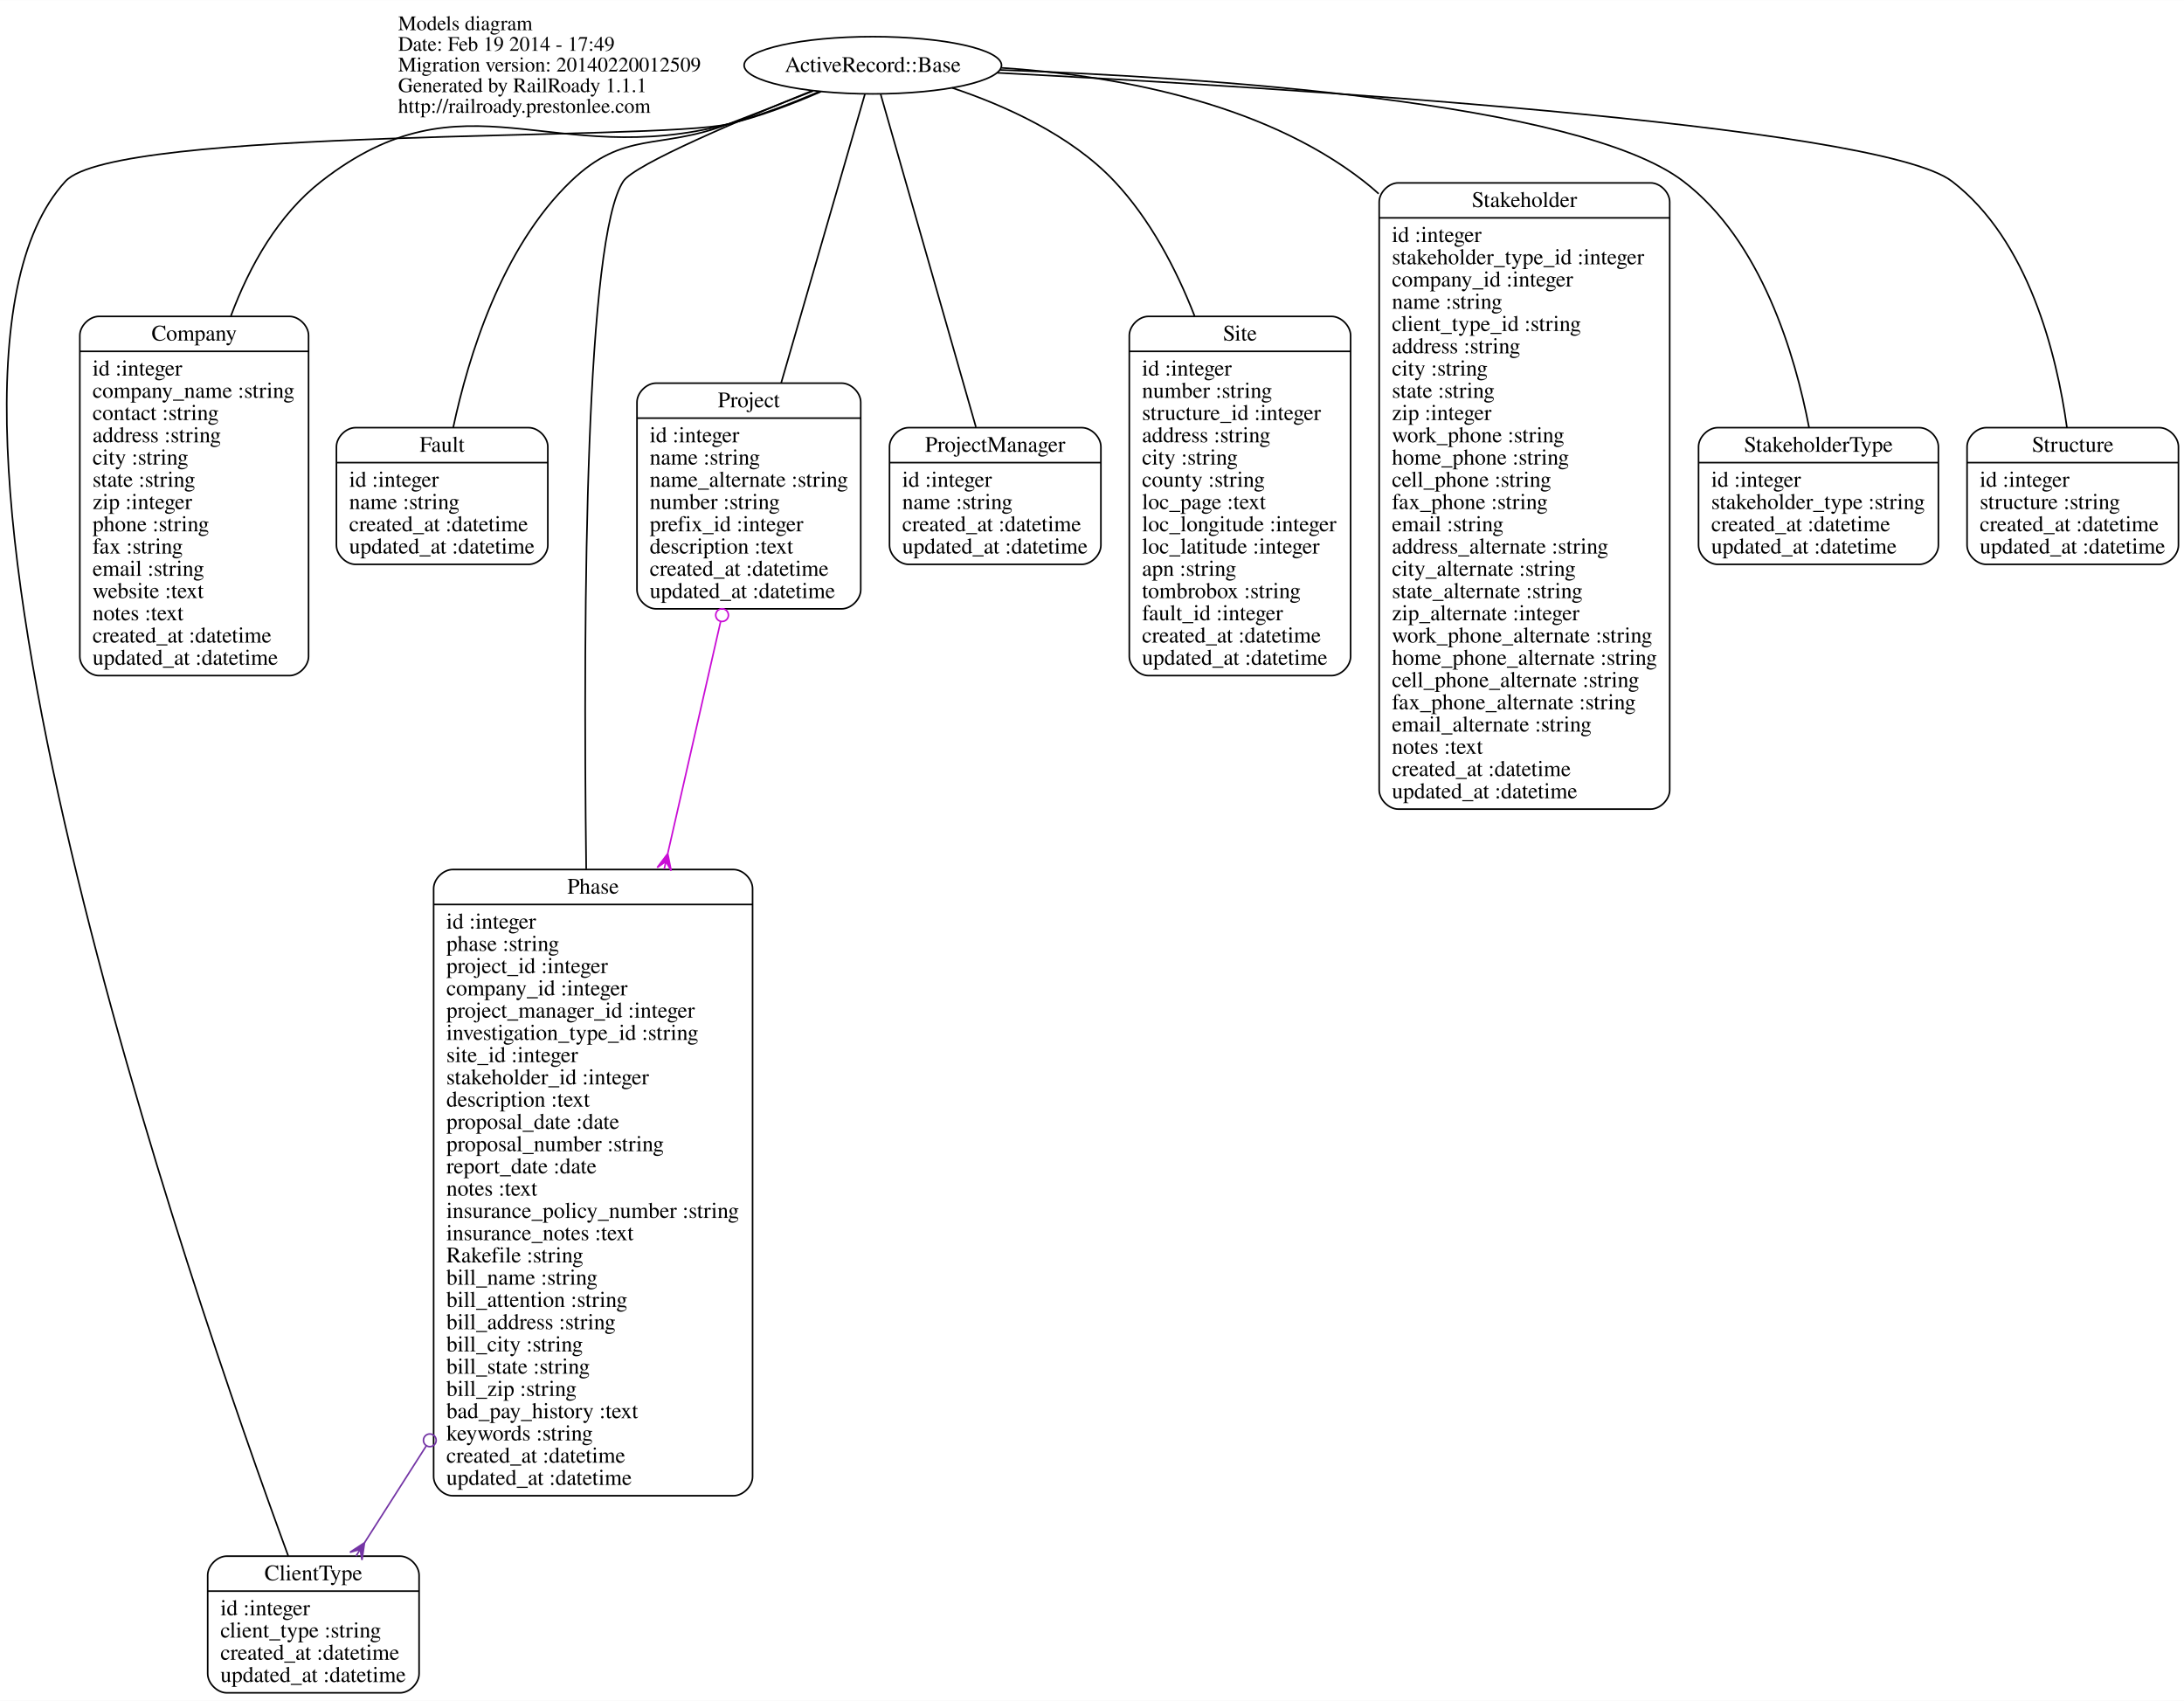
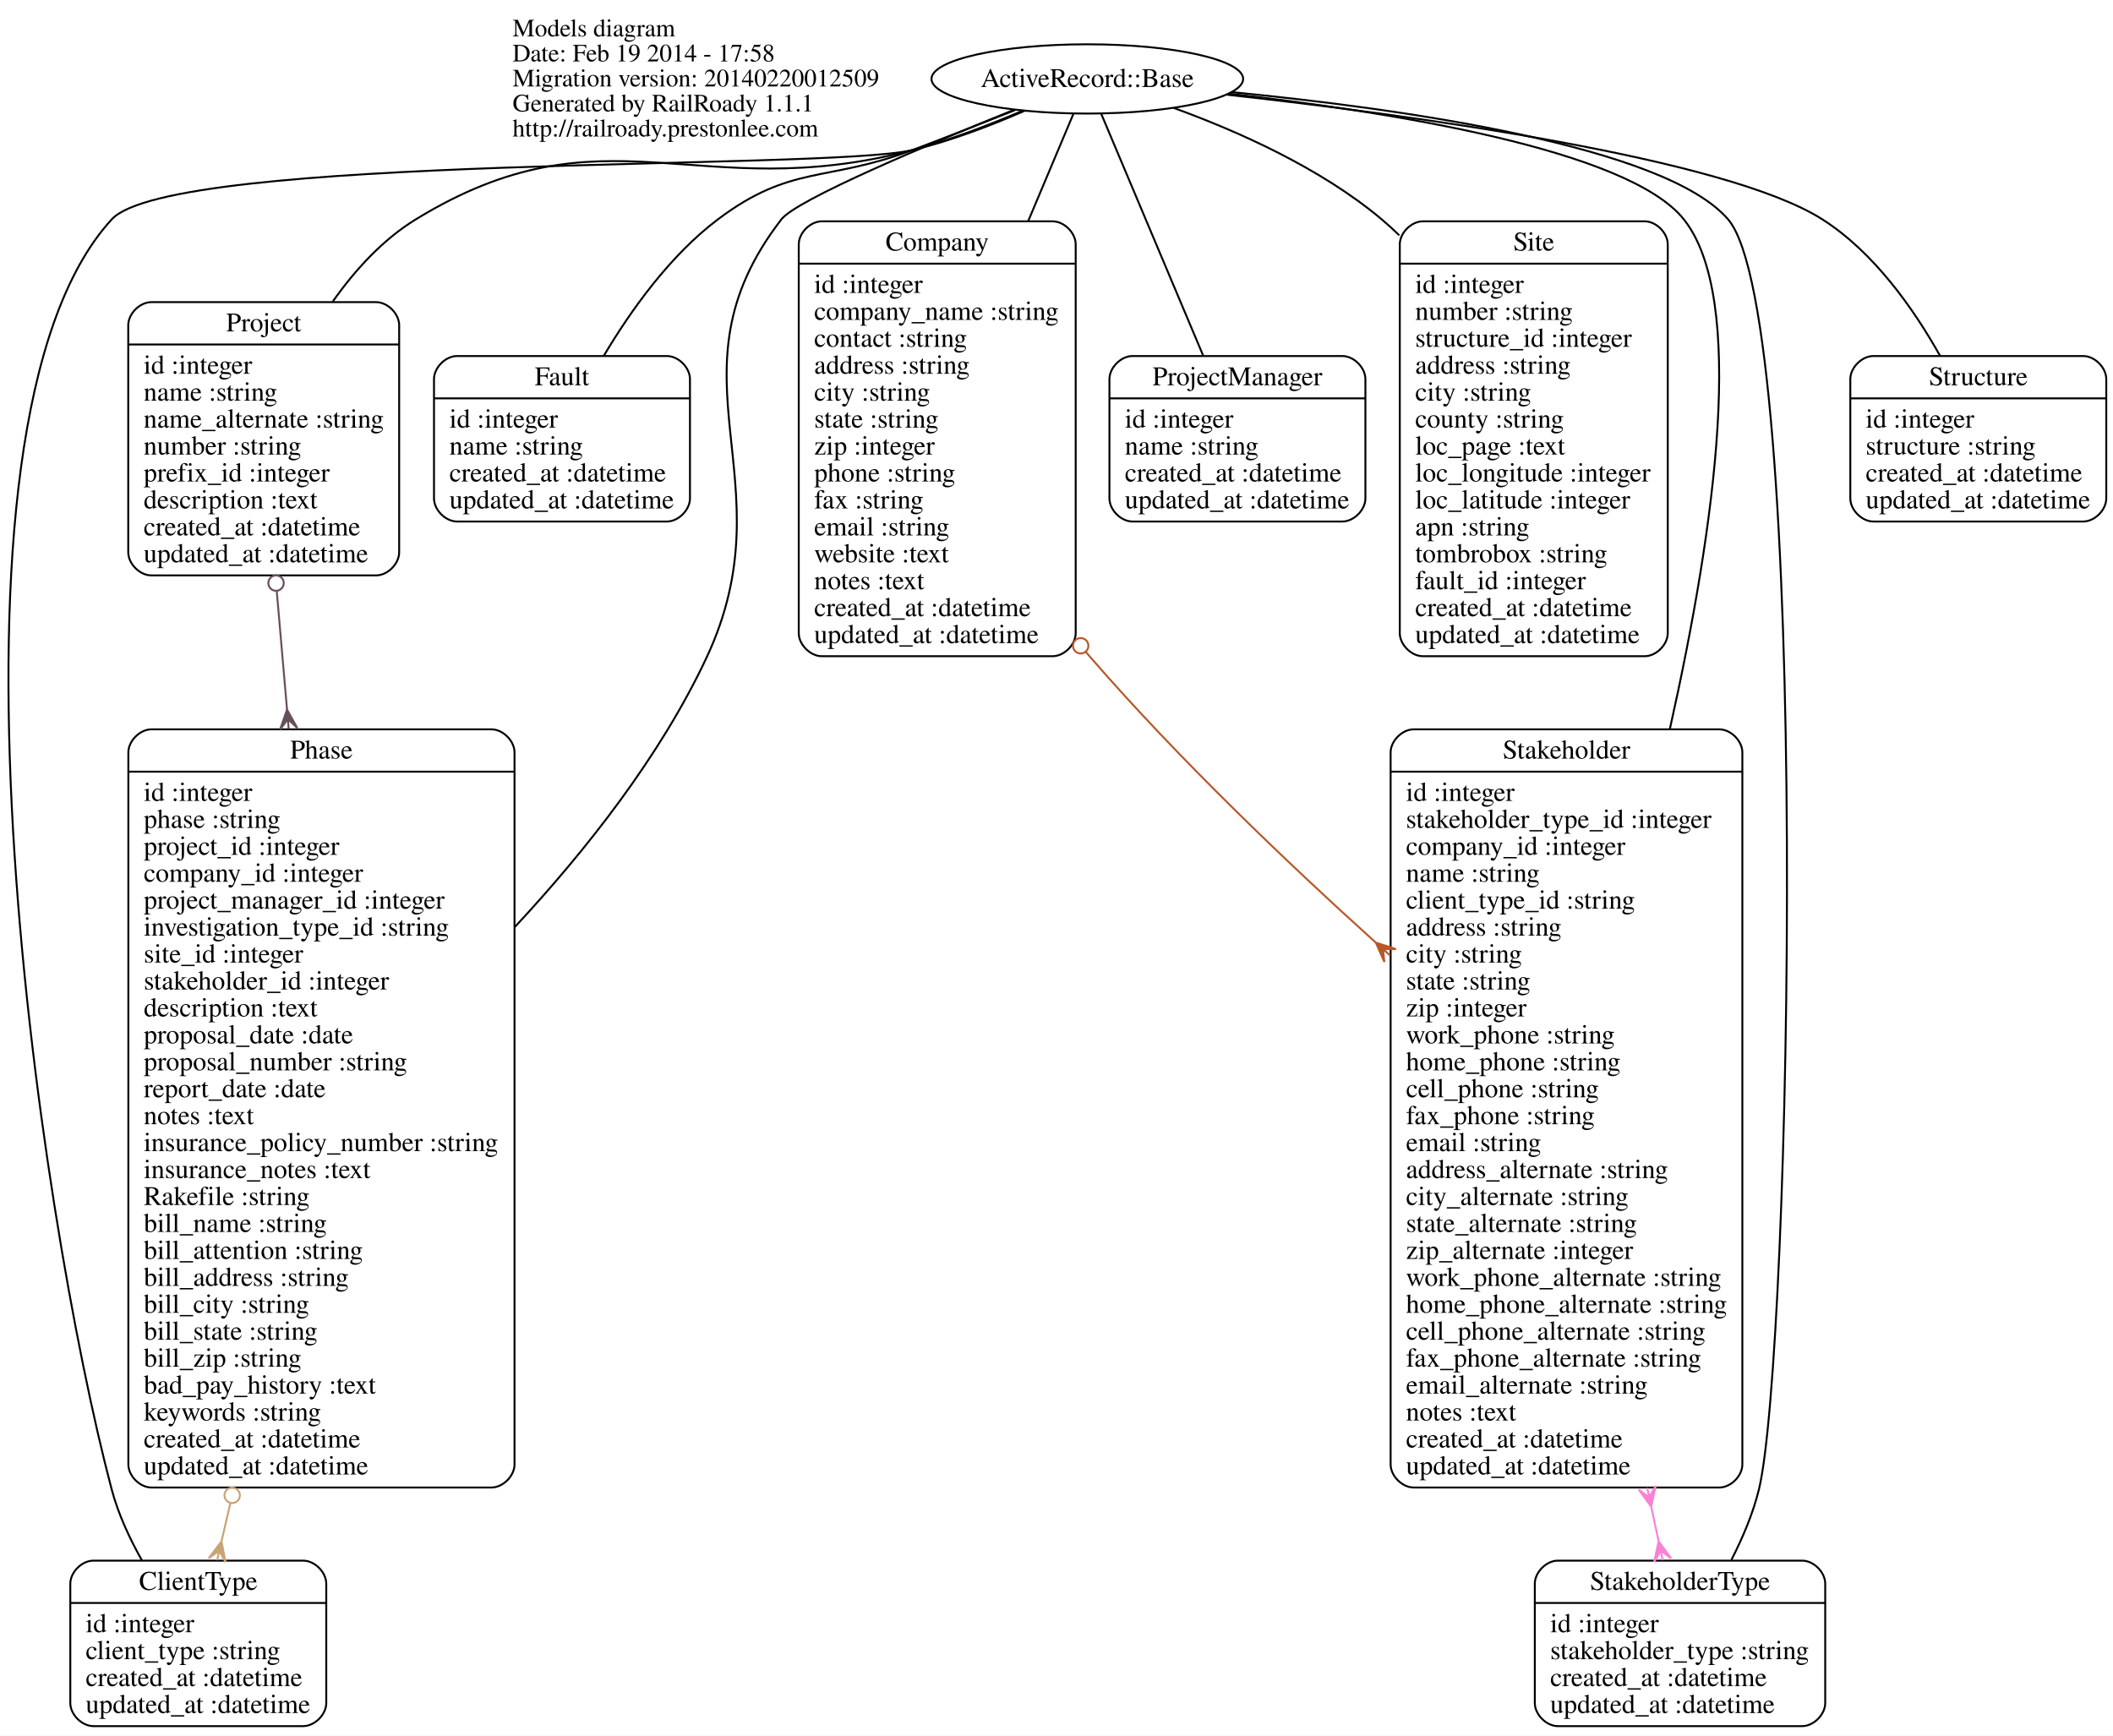
- <svg xmlns="http://www.w3.org/2000/svg" width="1374pt" height="1070pt" viewBox="0.00 0.00 1374.18 1070.00">
-   <g id="graph0" class="graph" transform="scale(1 1) rotate(0) translate(4 1066)">
-     <polygon fill="white" stroke="none" points="-4,4 -4,-1066 1370.18,-1066 1370.18,4 -4,4" />
+ <svg xmlns="http://www.w3.org/2000/svg" width="1098pt" height="902pt" viewBox="0.00 0.00 1098.04 902.00">
+   <g id="graph0" class="graph" transform="scale(1 1) rotate(0) translate(4 898)">
+     <polygon fill="white" stroke="none" points="-4,4 -4,-898 1094.04,-898 1094.04,4 -4,4" />
    <g id="node1" class="node">
-       <text text-anchor="start" x="246.496" y="-1047.1" font-family="Times,serif" font-size="13.00">Models diagram</text>
-       <text text-anchor="start" x="246.496" y="-1034.1" font-family="Times,serif" font-size="13.00">Date: Feb 19 2014 - 17:49</text>
-       <text text-anchor="start" x="246.496" y="-1021.1" font-family="Times,serif" font-size="13.00">Migration version: 20140220012509</text>
-       <text text-anchor="start" x="246.496" y="-1008.1" font-family="Times,serif" font-size="13.00">Generated by RailRoady 1.1.1</text>
-       <text text-anchor="start" x="246.496" y="-995.1" font-family="Times,serif" font-size="13.00">http://railroady.prestonlee.com</text>
+       <text text-anchor="start" x="262.351" y="-879.1" font-family="Times,serif" font-size="13.00">Models diagram</text>
+       <text text-anchor="start" x="262.351" y="-866.1" font-family="Times,serif" font-size="13.00">Date: Feb 19 2014 - 17:58</text>
+       <text text-anchor="start" x="262.351" y="-853.1" font-family="Times,serif" font-size="13.00">Migration version: 20140220012509</text>
+       <text text-anchor="start" x="262.351" y="-840.1" font-family="Times,serif" font-size="13.00">Generated by RailRoady 1.1.1</text>
+       <text text-anchor="start" x="262.351" y="-827.1" font-family="Times,serif" font-size="13.00">http://railroady.prestonlee.com</text>
    </g>
    <g id="node2" class="node">
-       <path fill="none" stroke="black" d="M138.679,-1C138.679,-1 247.689,-1 247.689,-1 253.689,-1 259.689,-7 259.689,-13 259.689,-13 259.689,-75 259.689,-75 259.689,-81 253.689,-87 247.689,-87 247.689,-87 138.679,-87 138.679,-87 132.679,-87 126.679,-81 126.679,-75 126.679,-75 126.679,-13 126.679,-13 126.679,-7 132.679,-1 138.679,-1" />
-       <text text-anchor="middle" x="193.184" y="-71.8" font-family="Times,serif" font-size="14.00">ClientType</text>
-       <polyline fill="none" stroke="black" points="126.679,-65 259.689,-65 " />
-       <text text-anchor="start" x="134.679" y="-49.8" font-family="Times,serif" font-size="14.00">id :integer</text>
-       <text text-anchor="start" x="134.679" y="-35.8" font-family="Times,serif" font-size="14.00">client_type :string</text>
-       <text text-anchor="start" x="134.679" y="-21.8" font-family="Times,serif" font-size="14.00">created_at :datetime</text>
-       <text text-anchor="start" x="134.679" y="-7.8" font-family="Times,serif" font-size="14.00">updated_at :datetime</text>
+       <path fill="none" stroke="black" d="M44.533,-1C44.533,-1 153.544,-1 153.544,-1 159.544,-1 165.544,-7 165.544,-13 165.544,-13 165.544,-75 165.544,-75 165.544,-81 159.544,-87 153.544,-87 153.544,-87 44.533,-87 44.533,-87 38.533,-87 32.533,-81 32.533,-75 32.533,-75 32.533,-13 32.533,-13 32.533,-7 38.533,-1 44.533,-1" />
+       <text text-anchor="middle" x="99.038" y="-71.8" font-family="Times,serif" font-size="14.00">ClientType</text>
+       <polyline fill="none" stroke="black" points="32.533,-65 165.544,-65 " />
+       <text text-anchor="start" x="40.533" y="-49.8" font-family="Times,serif" font-size="14.00">id :integer</text>
+       <text text-anchor="start" x="40.533" y="-35.8" font-family="Times,serif" font-size="14.00">client_type :string</text>
+       <text text-anchor="start" x="40.533" y="-21.8" font-family="Times,serif" font-size="14.00">created_at :datetime</text>
+       <text text-anchor="start" x="40.533" y="-7.8" font-family="Times,serif" font-size="14.00">updated_at :datetime</text>
    </g>
    <g id="node3" class="node">
-       <path fill="none" stroke="black" d="M58.227,-641C58.227,-641 178.141,-641 178.141,-641 184.141,-641 190.141,-647 190.141,-653 190.141,-653 190.141,-855 190.141,-855 190.141,-861 184.141,-867 178.141,-867 178.141,-867 58.227,-867 58.227,-867 52.227,-867 46.227,-861 46.227,-855 46.227,-855 46.227,-653 46.227,-653 46.227,-647 52.227,-641 58.227,-641" />
-       <text text-anchor="middle" x="118.184" y="-851.8" font-family="Times,serif" font-size="14.00">Company</text>
-       <polyline fill="none" stroke="black" points="46.227,-845 190.141,-845 " />
-       <text text-anchor="start" x="54.227" y="-829.8" font-family="Times,serif" font-size="14.00">id :integer</text>
-       <text text-anchor="start" x="54.227" y="-815.8" font-family="Times,serif" font-size="14.00">company_name :string</text>
-       <text text-anchor="start" x="54.227" y="-801.8" font-family="Times,serif" font-size="14.00">contact :string</text>
-       <text text-anchor="start" x="54.227" y="-787.8" font-family="Times,serif" font-size="14.00">address :string</text>
-       <text text-anchor="start" x="54.227" y="-773.8" font-family="Times,serif" font-size="14.00">city :string</text>
-       <text text-anchor="start" x="54.227" y="-759.8" font-family="Times,serif" font-size="14.00">state :string</text>
-       <text text-anchor="start" x="54.227" y="-745.8" font-family="Times,serif" font-size="14.00">zip :integer</text>
-       <text text-anchor="start" x="54.227" y="-731.8" font-family="Times,serif" font-size="14.00">phone :string</text>
-       <text text-anchor="start" x="54.227" y="-717.8" font-family="Times,serif" font-size="14.00">fax :string</text>
-       <text text-anchor="start" x="54.227" y="-703.8" font-family="Times,serif" font-size="14.00">email :string</text>
-       <text text-anchor="start" x="54.227" y="-689.8" font-family="Times,serif" font-size="14.00">website :text</text>
-       <text text-anchor="start" x="54.227" y="-675.8" font-family="Times,serif" font-size="14.00">notes :text</text>
-       <text text-anchor="start" x="54.227" y="-661.8" font-family="Times,serif" font-size="14.00">created_at :datetime</text>
-       <text text-anchor="start" x="54.227" y="-647.8" font-family="Times,serif" font-size="14.00">updated_at :datetime</text>
+       <path fill="none" stroke="black" d="M423.082,-557C423.082,-557 542.996,-557 542.996,-557 548.996,-557 554.996,-563 554.996,-569 554.996,-569 554.996,-771 554.996,-771 554.996,-777 548.996,-783 542.996,-783 542.996,-783 423.082,-783 423.082,-783 417.082,-783 411.082,-777 411.082,-771 411.082,-771 411.082,-569 411.082,-569 411.082,-563 417.082,-557 423.082,-557" />
+       <text text-anchor="middle" x="483.039" y="-767.8" font-family="Times,serif" font-size="14.00">Company</text>
+       <polyline fill="none" stroke="black" points="411.082,-761 554.996,-761 " />
+       <text text-anchor="start" x="419.082" y="-745.8" font-family="Times,serif" font-size="14.00">id :integer</text>
+       <text text-anchor="start" x="419.082" y="-731.8" font-family="Times,serif" font-size="14.00">company_name :string</text>
+       <text text-anchor="start" x="419.082" y="-717.8" font-family="Times,serif" font-size="14.00">contact :string</text>
+       <text text-anchor="start" x="419.082" y="-703.8" font-family="Times,serif" font-size="14.00">address :string</text>
+       <text text-anchor="start" x="419.082" y="-689.8" font-family="Times,serif" font-size="14.00">city :string</text>
+       <text text-anchor="start" x="419.082" y="-675.8" font-family="Times,serif" font-size="14.00">state :string</text>
+       <text text-anchor="start" x="419.082" y="-661.8" font-family="Times,serif" font-size="14.00">zip :integer</text>
+       <text text-anchor="start" x="419.082" y="-647.8" font-family="Times,serif" font-size="14.00">phone :string</text>
+       <text text-anchor="start" x="419.082" y="-633.8" font-family="Times,serif" font-size="14.00">fax :string</text>
+       <text text-anchor="start" x="419.082" y="-619.8" font-family="Times,serif" font-size="14.00">email :string</text>
+       <text text-anchor="start" x="419.082" y="-605.8" font-family="Times,serif" font-size="14.00">website :text</text>
+       <text text-anchor="start" x="419.082" y="-591.8" font-family="Times,serif" font-size="14.00">notes :text</text>
+       <text text-anchor="start" x="419.082" y="-577.8" font-family="Times,serif" font-size="14.00">created_at :datetime</text>
+       <text text-anchor="start" x="419.082" y="-563.8" font-family="Times,serif" font-size="14.00">updated_at :datetime</text>
+     </g>
+     <g id="node9" class="node">
+       <path fill="none" stroke="black" d="M730.647,-125C730.647,-125 889.43,-125 889.43,-125 895.43,-125 901.43,-131 901.43,-137 901.43,-137 901.43,-507 901.43,-507 901.43,-513 895.43,-519 889.43,-519 889.43,-519 730.647,-519 730.647,-519 724.647,-519 718.647,-513 718.647,-507 718.647,-507 718.647,-137 718.647,-137 718.647,-131 724.647,-125 730.647,-125" />
+       <text text-anchor="middle" x="810.039" y="-503.8" font-family="Times,serif" font-size="14.00">Stakeholder</text>
+       <polyline fill="none" stroke="black" points="718.647,-497 901.43,-497 " />
+       <text text-anchor="start" x="726.647" y="-481.8" font-family="Times,serif" font-size="14.00">id :integer</text>
+       <text text-anchor="start" x="726.647" y="-467.8" font-family="Times,serif" font-size="14.00">stakeholder_type_id :integer</text>
+       <text text-anchor="start" x="726.647" y="-453.8" font-family="Times,serif" font-size="14.00">company_id :integer</text>
+       <text text-anchor="start" x="726.647" y="-439.8" font-family="Times,serif" font-size="14.00">name :string</text>
+       <text text-anchor="start" x="726.647" y="-425.8" font-family="Times,serif" font-size="14.00">client_type_id :string</text>
+       <text text-anchor="start" x="726.647" y="-411.8" font-family="Times,serif" font-size="14.00">address :string</text>
+       <text text-anchor="start" x="726.647" y="-397.8" font-family="Times,serif" font-size="14.00">city :string</text>
+       <text text-anchor="start" x="726.647" y="-383.8" font-family="Times,serif" font-size="14.00">state :string</text>
+       <text text-anchor="start" x="726.647" y="-369.8" font-family="Times,serif" font-size="14.00">zip :integer</text>
+       <text text-anchor="start" x="726.647" y="-355.8" font-family="Times,serif" font-size="14.00">work_phone :string</text>
+       <text text-anchor="start" x="726.647" y="-341.8" font-family="Times,serif" font-size="14.00">home_phone :string</text>
+       <text text-anchor="start" x="726.647" y="-327.8" font-family="Times,serif" font-size="14.00">cell_phone :string</text>
+       <text text-anchor="start" x="726.647" y="-313.8" font-family="Times,serif" font-size="14.00">fax_phone :string</text>
+       <text text-anchor="start" x="726.647" y="-299.8" font-family="Times,serif" font-size="14.00">email :string</text>
+       <text text-anchor="start" x="726.647" y="-285.8" font-family="Times,serif" font-size="14.00">address_alternate :string</text>
+       <text text-anchor="start" x="726.647" y="-271.8" font-family="Times,serif" font-size="14.00">city_alternate :string</text>
+       <text text-anchor="start" x="726.647" y="-257.8" font-family="Times,serif" font-size="14.00">state_alternate :string</text>
+       <text text-anchor="start" x="726.647" y="-243.8" font-family="Times,serif" font-size="14.00">zip_alternate :integer</text>
+       <text text-anchor="start" x="726.647" y="-229.8" font-family="Times,serif" font-size="14.00">work_phone_alternate :string</text>
+       <text text-anchor="start" x="726.647" y="-215.8" font-family="Times,serif" font-size="14.00">home_phone_alternate :string</text>
+       <text text-anchor="start" x="726.647" y="-201.8" font-family="Times,serif" font-size="14.00">cell_phone_alternate :string</text>
+       <text text-anchor="start" x="726.647" y="-187.8" font-family="Times,serif" font-size="14.00">fax_phone_alternate :string</text>
+       <text text-anchor="start" x="726.647" y="-173.8" font-family="Times,serif" font-size="14.00">email_alternate :string</text>
+       <text text-anchor="start" x="726.647" y="-159.8" font-family="Times,serif" font-size="14.00">notes :text</text>
+       <text text-anchor="start" x="726.647" y="-145.8" font-family="Times,serif" font-size="14.00">created_at :datetime</text>
+       <text text-anchor="start" x="726.647" y="-131.8" font-family="Times,serif" font-size="14.00">updated_at :datetime</text>
+     </g>
+     <g id="edge2" class="edge">
+       <path fill="none" stroke="#b75829" d="M560.276,-559.211C561.196,-558.131 562.117,-557.06 563.039,-556 608.362,-503.832 663.971,-450.583 710.941,-408.182" />
+       <ellipse fill="none" stroke="#b75829" cx="557.586" cy="-562.427" rx="4" ry="4" />
+       <polygon fill="#b75829" stroke="#b75829" points="710.966,-408.159 721.411,-404.818 714.684,-404.816 718.402,-401.472 718.402,-401.472 718.402,-401.472 714.684,-404.816 715.393,-398.126 710.966,-408.159 710.966,-408.159" />
    </g>
    <g id="node4" class="node">
-       <path fill="none" stroke="black" d="M219.679,-711C219.679,-711 328.689,-711 328.689,-711 334.689,-711 340.689,-717 340.689,-723 340.689,-723 340.689,-785 340.689,-785 340.689,-791 334.689,-797 328.689,-797 328.689,-797 219.679,-797 219.679,-797 213.679,-797 207.679,-791 207.679,-785 207.679,-785 207.679,-723 207.679,-723 207.679,-717 213.679,-711 219.679,-711" />
-       <text text-anchor="middle" x="274.184" y="-781.8" font-family="Times,serif" font-size="14.00">Fault</text>
-       <polyline fill="none" stroke="black" points="207.679,-775 340.689,-775 " />
-       <text text-anchor="start" x="215.679" y="-759.8" font-family="Times,serif" font-size="14.00">id :integer</text>
-       <text text-anchor="start" x="215.679" y="-745.8" font-family="Times,serif" font-size="14.00">name :string</text>
-       <text text-anchor="start" x="215.679" y="-731.8" font-family="Times,serif" font-size="14.00">created_at :datetime</text>
-       <text text-anchor="start" x="215.679" y="-717.8" font-family="Times,serif" font-size="14.00">updated_at :datetime</text>
+       <path fill="none" stroke="black" d="M233.533,-627C233.533,-627 342.544,-627 342.544,-627 348.544,-627 354.544,-633 354.544,-639 354.544,-639 354.544,-701 354.544,-701 354.544,-707 348.544,-713 342.544,-713 342.544,-713 233.533,-713 233.533,-713 227.533,-713 221.533,-707 221.533,-701 221.533,-701 221.533,-639 221.533,-639 221.533,-633 227.533,-627 233.533,-627" />
+       <text text-anchor="middle" x="288.039" y="-697.8" font-family="Times,serif" font-size="14.00">Fault</text>
+       <polyline fill="none" stroke="black" points="221.533,-691 354.544,-691 " />
+       <text text-anchor="start" x="229.533" y="-675.8" font-family="Times,serif" font-size="14.00">id :integer</text>
+       <text text-anchor="start" x="229.533" y="-661.8" font-family="Times,serif" font-size="14.00">name :string</text>
+       <text text-anchor="start" x="229.533" y="-647.8" font-family="Times,serif" font-size="14.00">created_at :datetime</text>
+       <text text-anchor="start" x="229.533" y="-633.8" font-family="Times,serif" font-size="14.00">updated_at :datetime</text>
    </g>
    <g id="node5" class="node">
-       <path fill="none" stroke="black" d="M280.844,-125C280.844,-125 457.524,-125 457.524,-125 463.524,-125 469.524,-131 469.524,-137 469.524,-137 469.524,-507 469.524,-507 469.524,-513 463.524,-519 457.524,-519 457.524,-519 280.844,-519 280.844,-519 274.844,-519 268.844,-513 268.844,-507 268.844,-507 268.844,-137 268.844,-137 268.844,-131 274.844,-125 280.844,-125" />
-       <text text-anchor="middle" x="369.184" y="-503.8" font-family="Times,serif" font-size="14.00">Phase</text>
-       <polyline fill="none" stroke="black" points="268.844,-497 469.524,-497 " />
-       <text text-anchor="start" x="276.844" y="-481.8" font-family="Times,serif" font-size="14.00">id :integer</text>
-       <text text-anchor="start" x="276.844" y="-467.8" font-family="Times,serif" font-size="14.00">phase :string</text>
-       <text text-anchor="start" x="276.844" y="-453.8" font-family="Times,serif" font-size="14.00">project_id :integer</text>
-       <text text-anchor="start" x="276.844" y="-439.8" font-family="Times,serif" font-size="14.00">company_id :integer</text>
-       <text text-anchor="start" x="276.844" y="-425.8" font-family="Times,serif" font-size="14.00">project_manager_id :integer</text>
-       <text text-anchor="start" x="276.844" y="-411.8" font-family="Times,serif" font-size="14.00">investigation_type_id :string</text>
-       <text text-anchor="start" x="276.844" y="-397.8" font-family="Times,serif" font-size="14.00">site_id :integer</text>
-       <text text-anchor="start" x="276.844" y="-383.8" font-family="Times,serif" font-size="14.00">stakeholder_id :integer</text>
-       <text text-anchor="start" x="276.844" y="-369.8" font-family="Times,serif" font-size="14.00">description :text</text>
-       <text text-anchor="start" x="276.844" y="-355.8" font-family="Times,serif" font-size="14.00">proposal_date :date</text>
-       <text text-anchor="start" x="276.844" y="-341.8" font-family="Times,serif" font-size="14.00">proposal_number :string</text>
-       <text text-anchor="start" x="276.844" y="-327.8" font-family="Times,serif" font-size="14.00">report_date :date</text>
-       <text text-anchor="start" x="276.844" y="-313.8" font-family="Times,serif" font-size="14.00">notes :text</text>
-       <text text-anchor="start" x="276.844" y="-299.8" font-family="Times,serif" font-size="14.00">insurance_policy_number :string</text>
-       <text text-anchor="start" x="276.844" y="-285.8" font-family="Times,serif" font-size="14.00">insurance_notes :text</text>
-       <text text-anchor="start" x="276.844" y="-271.8" font-family="Times,serif" font-size="14.00">Rakefile :string</text>
-       <text text-anchor="start" x="276.844" y="-257.8" font-family="Times,serif" font-size="14.00">bill_name :string</text>
-       <text text-anchor="start" x="276.844" y="-243.8" font-family="Times,serif" font-size="14.00">bill_attention :string</text>
-       <text text-anchor="start" x="276.844" y="-229.8" font-family="Times,serif" font-size="14.00">bill_address :string</text>
-       <text text-anchor="start" x="276.844" y="-215.8" font-family="Times,serif" font-size="14.00">bill_city :string</text>
-       <text text-anchor="start" x="276.844" y="-201.8" font-family="Times,serif" font-size="14.00">bill_state :string</text>
-       <text text-anchor="start" x="276.844" y="-187.8" font-family="Times,serif" font-size="14.00">bill_zip :string</text>
-       <text text-anchor="start" x="276.844" y="-173.8" font-family="Times,serif" font-size="14.00">bad_pay_history :text</text>
-       <text text-anchor="start" x="276.844" y="-159.8" font-family="Times,serif" font-size="14.00">keywords :string</text>
-       <text text-anchor="start" x="276.844" y="-145.8" font-family="Times,serif" font-size="14.00">created_at :datetime</text>
-       <text text-anchor="start" x="276.844" y="-131.8" font-family="Times,serif" font-size="14.00">updated_at :datetime</text>
+       <path fill="none" stroke="black" d="M74.699,-125C74.699,-125 251.378,-125 251.378,-125 257.378,-125 263.378,-131 263.378,-137 263.378,-137 263.378,-507 263.378,-507 263.378,-513 257.378,-519 251.378,-519 251.378,-519 74.699,-519 74.699,-519 68.699,-519 62.699,-513 62.699,-507 62.699,-507 62.699,-137 62.699,-137 62.699,-131 68.699,-125 74.699,-125" />
+       <text text-anchor="middle" x="163.039" y="-503.8" font-family="Times,serif" font-size="14.00">Phase</text>
+       <polyline fill="none" stroke="black" points="62.699,-497 263.378,-497 " />
+       <text text-anchor="start" x="70.699" y="-481.8" font-family="Times,serif" font-size="14.00">id :integer</text>
+       <text text-anchor="start" x="70.699" y="-467.8" font-family="Times,serif" font-size="14.00">phase :string</text>
+       <text text-anchor="start" x="70.699" y="-453.8" font-family="Times,serif" font-size="14.00">project_id :integer</text>
+       <text text-anchor="start" x="70.699" y="-439.8" font-family="Times,serif" font-size="14.00">company_id :integer</text>
+       <text text-anchor="start" x="70.699" y="-425.8" font-family="Times,serif" font-size="14.00">project_manager_id :integer</text>
+       <text text-anchor="start" x="70.699" y="-411.8" font-family="Times,serif" font-size="14.00">investigation_type_id :string</text>
+       <text text-anchor="start" x="70.699" y="-397.8" font-family="Times,serif" font-size="14.00">site_id :integer</text>
+       <text text-anchor="start" x="70.699" y="-383.8" font-family="Times,serif" font-size="14.00">stakeholder_id :integer</text>
+       <text text-anchor="start" x="70.699" y="-369.8" font-family="Times,serif" font-size="14.00">description :text</text>
+       <text text-anchor="start" x="70.699" y="-355.8" font-family="Times,serif" font-size="14.00">proposal_date :date</text>
+       <text text-anchor="start" x="70.699" y="-341.8" font-family="Times,serif" font-size="14.00">proposal_number :string</text>
+       <text text-anchor="start" x="70.699" y="-327.8" font-family="Times,serif" font-size="14.00">report_date :date</text>
+       <text text-anchor="start" x="70.699" y="-313.8" font-family="Times,serif" font-size="14.00">notes :text</text>
+       <text text-anchor="start" x="70.699" y="-299.8" font-family="Times,serif" font-size="14.00">insurance_policy_number :string</text>
+       <text text-anchor="start" x="70.699" y="-285.8" font-family="Times,serif" font-size="14.00">insurance_notes :text</text>
+       <text text-anchor="start" x="70.699" y="-271.8" font-family="Times,serif" font-size="14.00">Rakefile :string</text>
+       <text text-anchor="start" x="70.699" y="-257.8" font-family="Times,serif" font-size="14.00">bill_name :string</text>
+       <text text-anchor="start" x="70.699" y="-243.8" font-family="Times,serif" font-size="14.00">bill_attention :string</text>
+       <text text-anchor="start" x="70.699" y="-229.8" font-family="Times,serif" font-size="14.00">bill_address :string</text>
+       <text text-anchor="start" x="70.699" y="-215.8" font-family="Times,serif" font-size="14.00">bill_city :string</text>
+       <text text-anchor="start" x="70.699" y="-201.8" font-family="Times,serif" font-size="14.00">bill_state :string</text>
+       <text text-anchor="start" x="70.699" y="-187.8" font-family="Times,serif" font-size="14.00">bill_zip :string</text>
+       <text text-anchor="start" x="70.699" y="-173.8" font-family="Times,serif" font-size="14.00">bad_pay_history :text</text>
+       <text text-anchor="start" x="70.699" y="-159.8" font-family="Times,serif" font-size="14.00">keywords :string</text>
+       <text text-anchor="start" x="70.699" y="-145.8" font-family="Times,serif" font-size="14.00">created_at :datetime</text>
+       <text text-anchor="start" x="70.699" y="-131.8" font-family="Times,serif" font-size="14.00">updated_at :datetime</text>
+     </g>
+     <g id="edge5" class="edge">
+       <path fill="none" stroke="#c9a475" d="M115.715,-116.917C114.125,-110.058 112.6,-103.485 111.164,-97.292" />
+       <ellipse fill="none" stroke="#c9a475" cx="116.646" cy="-120.934" rx="4" ry="4" />
+       <polygon fill="#c9a475" stroke="#c9a475" points="111.094,-96.989 113.219,-86.231 109.964,-92.118 108.835,-87.247 108.835,-87.247 108.835,-87.247 109.964,-92.118 104.451,-88.264 111.094,-96.989 111.094,-96.989" />
+     </g>
+     <g id="node6" class="node">
+       <path fill="none" stroke="black" d="M74.647,-599C74.647,-599 191.43,-599 191.43,-599 197.43,-599 203.43,-605 203.43,-611 203.43,-611 203.43,-729 203.43,-729 203.43,-735 197.43,-741 191.43,-741 191.43,-741 74.647,-741 74.647,-741 68.647,-741 62.647,-735 62.647,-729 62.647,-729 62.647,-611 62.647,-611 62.647,-605 68.647,-599 74.647,-599" />
+       <text text-anchor="middle" x="133.039" y="-725.8" font-family="Times,serif" font-size="14.00">Project</text>
+       <polyline fill="none" stroke="black" points="62.647,-719 203.43,-719 " />
+       <text text-anchor="start" x="70.647" y="-703.8" font-family="Times,serif" font-size="14.00">id :integer</text>
+       <text text-anchor="start" x="70.647" y="-689.8" font-family="Times,serif" font-size="14.00">name :string</text>
+       <text text-anchor="start" x="70.647" y="-675.8" font-family="Times,serif" font-size="14.00">name_alternate :string</text>
+       <text text-anchor="start" x="70.647" y="-661.8" font-family="Times,serif" font-size="14.00">number :string</text>
+       <text text-anchor="start" x="70.647" y="-647.8" font-family="Times,serif" font-size="14.00">prefix_id :integer</text>
+       <text text-anchor="start" x="70.647" y="-633.8" font-family="Times,serif" font-size="14.00">description :text</text>
+       <text text-anchor="start" x="70.647" y="-619.8" font-family="Times,serif" font-size="14.00">created_at :datetime</text>
+       <text text-anchor="start" x="70.647" y="-605.8" font-family="Times,serif" font-size="14.00">updated_at :datetime</text>
+     </g>
+     <g id="edge7" class="edge">
+       <path fill="none" stroke="#674f5a" d="M139.818,-590.812C141.449,-571.998 143.268,-551.02 145.15,-529.314" />
+       <ellipse fill="none" stroke="#674f5a" cx="139.455" cy="-594.997" rx="4" ry="4" />
+       <polygon fill="#674f5a" stroke="#674f5a" points="145.155,-529.258 150.502,-519.684 145.587,-524.276 146.019,-519.295 146.019,-519.295 146.019,-519.295 145.587,-524.276 141.536,-518.906 145.155,-529.258 145.155,-529.258" />
+     </g>
+     <g id="node7" class="node">
+       <path fill="none" stroke="black" d="M584.533,-627C584.533,-627 693.544,-627 693.544,-627 699.544,-627 705.544,-633 705.544,-639 705.544,-639 705.544,-701 705.544,-701 705.544,-707 699.544,-713 693.544,-713 693.544,-713 584.533,-713 584.533,-713 578.533,-713 572.533,-707 572.533,-701 572.533,-701 572.533,-639 572.533,-639 572.533,-633 578.533,-627 584.533,-627" />
+       <text text-anchor="middle" x="639.039" y="-697.8" font-family="Times,serif" font-size="14.00">ProjectManager</text>
+       <polyline fill="none" stroke="black" points="572.533,-691 705.544,-691 " />
+       <text text-anchor="start" x="580.533" y="-675.8" font-family="Times,serif" font-size="14.00">id :integer</text>
+       <text text-anchor="start" x="580.533" y="-661.8" font-family="Times,serif" font-size="14.00">name :string</text>
+       <text text-anchor="start" x="580.533" y="-647.8" font-family="Times,serif" font-size="14.00">created_at :datetime</text>
+       <text text-anchor="start" x="580.533" y="-633.8" font-family="Times,serif" font-size="14.00">updated_at :datetime</text>
+     </g>
+     <g id="node8" class="node">
+       <path fill="none" stroke="black" d="M735.416,-557C735.416,-557 850.661,-557 850.661,-557 856.661,-557 862.661,-563 862.661,-569 862.661,-569 862.661,-771 862.661,-771 862.661,-777 856.661,-783 850.661,-783 850.661,-783 735.416,-783 735.416,-783 729.416,-783 723.416,-777 723.416,-771 723.416,-771 723.416,-569 723.416,-569 723.416,-563 729.416,-557 735.416,-557" />
+       <text text-anchor="middle" x="793.039" y="-767.8" font-family="Times,serif" font-size="14.00">Site</text>
+       <polyline fill="none" stroke="black" points="723.416,-761 862.661,-761 " />
+       <text text-anchor="start" x="731.416" y="-745.8" font-family="Times,serif" font-size="14.00">id :integer</text>
+       <text text-anchor="start" x="731.416" y="-731.8" font-family="Times,serif" font-size="14.00">number :string</text>
+       <text text-anchor="start" x="731.416" y="-717.8" font-family="Times,serif" font-size="14.00">structure_id :integer</text>
+       <text text-anchor="start" x="731.416" y="-703.8" font-family="Times,serif" font-size="14.00">address :string</text>
+       <text text-anchor="start" x="731.416" y="-689.8" font-family="Times,serif" font-size="14.00">city :string</text>
+       <text text-anchor="start" x="731.416" y="-675.8" font-family="Times,serif" font-size="14.00">county :string</text>
+       <text text-anchor="start" x="731.416" y="-661.8" font-family="Times,serif" font-size="14.00">loc_page :text</text>
+       <text text-anchor="start" x="731.416" y="-647.8" font-family="Times,serif" font-size="14.00">loc_longitude :integer</text>
+       <text text-anchor="start" x="731.416" y="-633.8" font-family="Times,serif" font-size="14.00">loc_latitude :integer</text>
+       <text text-anchor="start" x="731.416" y="-619.8" font-family="Times,serif" font-size="14.00">apn :string</text>
+       <text text-anchor="start" x="731.416" y="-605.8" font-family="Times,serif" font-size="14.00">tombrobox :string</text>
+       <text text-anchor="start" x="731.416" y="-591.8" font-family="Times,serif" font-size="14.00">fault_id :integer</text>
+       <text text-anchor="start" x="731.416" y="-577.8" font-family="Times,serif" font-size="14.00">created_at :datetime</text>
+       <text text-anchor="start" x="731.416" y="-563.8" font-family="Times,serif" font-size="14.00">updated_at :datetime</text>
+     </g>
+     <g id="node10" class="node">
+       <path fill="none" stroke="black" d="M805.582,-1C805.582,-1 932.496,-1 932.496,-1 938.496,-1 944.496,-7 944.496,-13 944.496,-13 944.496,-75 944.496,-75 944.496,-81 938.496,-87 932.496,-87 932.496,-87 805.582,-87 805.582,-87 799.582,-87 793.582,-81 793.582,-75 793.582,-75 793.582,-13 793.582,-13 793.582,-7 799.582,-1 805.582,-1" />
+       <text text-anchor="middle" x="869.039" y="-71.8" font-family="Times,serif" font-size="14.00">StakeholderType</text>
+       <polyline fill="none" stroke="black" points="793.582,-65 944.496,-65 " />
+       <text text-anchor="start" x="801.582" y="-49.8" font-family="Times,serif" font-size="14.00">id :integer</text>
+       <text text-anchor="start" x="801.582" y="-35.8" font-family="Times,serif" font-size="14.00">stakeholder_type :string</text>
+       <text text-anchor="start" x="801.582" y="-21.8" font-family="Times,serif" font-size="14.00">created_at :datetime</text>
+       <text text-anchor="start" x="801.582" y="-7.8" font-family="Times,serif" font-size="14.00">updated_at :datetime</text>
+     </g>
+     <g id="edge11" class="edge">
+       <path fill="none" stroke="#f982d4" d="M854.13,-114.744C855.418,-108.718 856.656,-102.923 857.831,-97.428" />
+       <polygon fill="#f982d4" stroke="#f982d4" points="854.064,-115.052 847.573,-123.89 853.019,-119.941 851.973,-124.831 851.973,-124.831 851.973,-124.831 853.019,-119.941 856.374,-125.771 854.064,-115.052 854.064,-115.052" />
+       <polygon fill="#f982d4" stroke="#f982d4" points="857.917,-97.026 864.408,-88.188 858.962,-92.137 860.007,-87.247 860.007,-87.247 860.007,-87.247 858.962,-92.137 855.607,-86.306 857.917,-97.026 857.917,-97.026" />
+     </g>
+     <g id="node11" class="node">
+       <path fill="none" stroke="black" d="M969.533,-627C969.533,-627 1078.54,-627 1078.54,-627 1084.54,-627 1090.54,-633 1090.54,-639 1090.54,-639 1090.54,-701 1090.54,-701 1090.54,-707 1084.54,-713 1078.54,-713 1078.54,-713 969.533,-713 969.533,-713 963.533,-713 957.533,-707 957.533,-701 957.533,-701 957.533,-639 957.533,-639 957.533,-633 963.533,-627 969.533,-627" />
+       <text text-anchor="middle" x="1024.04" y="-697.8" font-family="Times,serif" font-size="14.00">Structure</text>
+       <polyline fill="none" stroke="black" points="957.533,-691 1090.54,-691 " />
+       <text text-anchor="start" x="965.533" y="-675.8" font-family="Times,serif" font-size="14.00">id :integer</text>
+       <text text-anchor="start" x="965.533" y="-661.8" font-family="Times,serif" font-size="14.00">structure :string</text>
+       <text text-anchor="start" x="965.533" y="-647.8" font-family="Times,serif" font-size="14.00">created_at :datetime</text>
+       <text text-anchor="start" x="965.533" y="-633.8" font-family="Times,serif" font-size="14.00">updated_at :datetime</text>
+     </g>
+     <g id="node12" class="node">
+       <ellipse fill="none" stroke="black" cx="561.039" cy="-857" rx="80.982" ry="18" />
+       <text text-anchor="middle" x="561.039" y="-852.8" font-family="Times,serif" font-size="14.00">ActiveRecord::Base</text>
+     </g>
+     <g id="edge1" class="edge">
+       <path fill="none" stroke="black" d="M528.503,-840.46C511.472,-833.018 490.048,-824.717 470.039,-820 424.881,-809.354 85.399,-818.191 54.038,-784 -45.099,-675.913 16.491,-265.779 54.038,-124 57.392,-111.336 63.302,-98.579 69.757,-87.121" />
+     </g>
+     <g id="edge3" class="edge">
+       <path fill="none" stroke="black" d="M553.84,-838.927C548.108,-825.331 539.539,-805.007 530.323,-783.149" />
    </g>
    <g id="edge4" class="edge">
-       <path fill="none" stroke="#7435a5" d="M264.191,-156.351C250.146,-134.326 236.701,-113.243 225.362,-95.462" />
-       <ellipse fill="none" stroke="#7435a5" cx="266.439" cy="-159.877" rx="4" ry="4" />
-       <polygon fill="#7435a5" stroke="#7435a5" points="225.349,-95.44 223.766,-84.589 222.66,-91.224 219.972,-87.008 219.972,-87.008 219.972,-87.008 222.66,-91.224 216.178,-89.428 225.349,-95.44 225.349,-95.44" />
-     </g>
-     <g id="node6" class="node">
-       <path fill="none" stroke="black" d="M408.792,-683C408.792,-683 525.576,-683 525.576,-683 531.576,-683 537.576,-689 537.576,-695 537.576,-695 537.576,-813 537.576,-813 537.576,-819 531.576,-825 525.576,-825 525.576,-825 408.792,-825 408.792,-825 402.792,-825 396.792,-819 396.792,-813 396.792,-813 396.792,-695 396.792,-695 396.792,-689 402.792,-683 408.792,-683" />
-       <text text-anchor="middle" x="467.184" y="-809.8" font-family="Times,serif" font-size="14.00">Project</text>
-       <polyline fill="none" stroke="black" points="396.792,-803 537.576,-803 " />
-       <text text-anchor="start" x="404.792" y="-787.8" font-family="Times,serif" font-size="14.00">id :integer</text>
-       <text text-anchor="start" x="404.792" y="-773.8" font-family="Times,serif" font-size="14.00">name :string</text>
-       <text text-anchor="start" x="404.792" y="-759.8" font-family="Times,serif" font-size="14.00">name_alternate :string</text>
-       <text text-anchor="start" x="404.792" y="-745.8" font-family="Times,serif" font-size="14.00">number :string</text>
-       <text text-anchor="start" x="404.792" y="-731.8" font-family="Times,serif" font-size="14.00">prefix_id :integer</text>
-       <text text-anchor="start" x="404.792" y="-717.8" font-family="Times,serif" font-size="14.00">description :text</text>
-       <text text-anchor="start" x="404.792" y="-703.8" font-family="Times,serif" font-size="14.00">created_at :datetime</text>
-       <text text-anchor="start" x="404.792" y="-689.8" font-family="Times,serif" font-size="14.00">updated_at :datetime</text>
+       <path fill="none" stroke="black" d="M523.517,-840.822C507.144,-834.285 487.691,-826.636 470.039,-820 425.431,-803.232 407.102,-812.674 369.039,-784 344.169,-765.264 323.795,-736.718 309.702,-713.005" />
    </g>
    <g id="edge6" class="edge">
-       <path fill="none" stroke="#c90dd5" d="M449.392,-674.934C440.016,-633.794 428.029,-581.197 416.197,-529.279" />
-       <ellipse fill="none" stroke="#c90dd5" cx="450.332" cy="-679.056" rx="4" ry="4" />
-       <polygon fill="#c90dd5" stroke="#c90dd5" points="416.134,-529.003 418.299,-518.253 415.023,-524.128 413.911,-519.253 413.911,-519.253 413.911,-519.253 415.023,-524.128 409.524,-520.253 416.134,-529.003 416.134,-529.003" />
-     </g>
-     <g id="node7" class="node">
-       <path fill="none" stroke="black" d="M567.679,-711C567.679,-711 676.689,-711 676.689,-711 682.689,-711 688.689,-717 688.689,-723 688.689,-723 688.689,-785 688.689,-785 688.689,-791 682.689,-797 676.689,-797 676.689,-797 567.679,-797 567.679,-797 561.679,-797 555.679,-791 555.679,-785 555.679,-785 555.679,-723 555.679,-723 555.679,-717 561.679,-711 567.679,-711" />
-       <text text-anchor="middle" x="622.184" y="-781.8" font-family="Times,serif" font-size="14.00">ProjectManager</text>
-       <polyline fill="none" stroke="black" points="555.679,-775 688.689,-775 " />
-       <text text-anchor="start" x="563.679" y="-759.8" font-family="Times,serif" font-size="14.00">id :integer</text>
-       <text text-anchor="start" x="563.679" y="-745.8" font-family="Times,serif" font-size="14.00">name :string</text>
-       <text text-anchor="start" x="563.679" y="-731.8" font-family="Times,serif" font-size="14.00">created_at :datetime</text>
-       <text text-anchor="start" x="563.679" y="-717.8" font-family="Times,serif" font-size="14.00">updated_at :datetime</text>
-     </g>
-     <g id="node8" class="node">
-       <path fill="none" stroke="black" d="M718.562,-641C718.562,-641 833.807,-641 833.807,-641 839.807,-641 845.807,-647 845.807,-653 845.807,-653 845.807,-855 845.807,-855 845.807,-861 839.807,-867 833.807,-867 833.807,-867 718.562,-867 718.562,-867 712.562,-867 706.562,-861 706.562,-855 706.562,-855 706.562,-653 706.562,-653 706.562,-647 712.562,-641 718.562,-641" />
-       <text text-anchor="middle" x="776.184" y="-851.8" font-family="Times,serif" font-size="14.00">Site</text>
-       <polyline fill="none" stroke="black" points="706.562,-845 845.807,-845 " />
-       <text text-anchor="start" x="714.562" y="-829.8" font-family="Times,serif" font-size="14.00">id :integer</text>
-       <text text-anchor="start" x="714.562" y="-815.8" font-family="Times,serif" font-size="14.00">number :string</text>
-       <text text-anchor="start" x="714.562" y="-801.8" font-family="Times,serif" font-size="14.00">structure_id :integer</text>
-       <text text-anchor="start" x="714.562" y="-787.8" font-family="Times,serif" font-size="14.00">address :string</text>
-       <text text-anchor="start" x="714.562" y="-773.8" font-family="Times,serif" font-size="14.00">city :string</text>
-       <text text-anchor="start" x="714.562" y="-759.8" font-family="Times,serif" font-size="14.00">county :string</text>
-       <text text-anchor="start" x="714.562" y="-745.8" font-family="Times,serif" font-size="14.00">loc_page :text</text>
-       <text text-anchor="start" x="714.562" y="-731.8" font-family="Times,serif" font-size="14.00">loc_longitude :integer</text>
-       <text text-anchor="start" x="714.562" y="-717.8" font-family="Times,serif" font-size="14.00">loc_latitude :integer</text>
-       <text text-anchor="start" x="714.562" y="-703.8" font-family="Times,serif" font-size="14.00">apn :string</text>
-       <text text-anchor="start" x="714.562" y="-689.8" font-family="Times,serif" font-size="14.00">tombrobox :string</text>
-       <text text-anchor="start" x="714.562" y="-675.8" font-family="Times,serif" font-size="14.00">fault_id :integer</text>
-       <text text-anchor="start" x="714.562" y="-661.8" font-family="Times,serif" font-size="14.00">created_at :datetime</text>
-       <text text-anchor="start" x="714.562" y="-647.8" font-family="Times,serif" font-size="14.00">updated_at :datetime</text>
-     </g>
-     <g id="node9" class="node">
-       <path fill="none" stroke="black" d="M875.792,-557C875.792,-557 1034.58,-557 1034.58,-557 1040.58,-557 1046.58,-563 1046.58,-569 1046.58,-569 1046.58,-939 1046.58,-939 1046.58,-945 1040.58,-951 1034.58,-951 1034.58,-951 875.792,-951 875.792,-951 869.792,-951 863.792,-945 863.792,-939 863.792,-939 863.792,-569 863.792,-569 863.792,-563 869.792,-557 875.792,-557" />
-       <text text-anchor="middle" x="955.184" y="-935.8" font-family="Times,serif" font-size="14.00">Stakeholder</text>
-       <polyline fill="none" stroke="black" points="863.792,-929 1046.58,-929 " />
-       <text text-anchor="start" x="871.792" y="-913.8" font-family="Times,serif" font-size="14.00">id :integer</text>
-       <text text-anchor="start" x="871.792" y="-899.8" font-family="Times,serif" font-size="14.00">stakeholder_type_id :integer</text>
-       <text text-anchor="start" x="871.792" y="-885.8" font-family="Times,serif" font-size="14.00">company_id :integer</text>
-       <text text-anchor="start" x="871.792" y="-871.8" font-family="Times,serif" font-size="14.00">name :string</text>
-       <text text-anchor="start" x="871.792" y="-857.8" font-family="Times,serif" font-size="14.00">client_type_id :string</text>
-       <text text-anchor="start" x="871.792" y="-843.8" font-family="Times,serif" font-size="14.00">address :string</text>
-       <text text-anchor="start" x="871.792" y="-829.8" font-family="Times,serif" font-size="14.00">city :string</text>
-       <text text-anchor="start" x="871.792" y="-815.8" font-family="Times,serif" font-size="14.00">state :string</text>
-       <text text-anchor="start" x="871.792" y="-801.8" font-family="Times,serif" font-size="14.00">zip :integer</text>
-       <text text-anchor="start" x="871.792" y="-787.8" font-family="Times,serif" font-size="14.00">work_phone :string</text>
-       <text text-anchor="start" x="871.792" y="-773.8" font-family="Times,serif" font-size="14.00">home_phone :string</text>
-       <text text-anchor="start" x="871.792" y="-759.8" font-family="Times,serif" font-size="14.00">cell_phone :string</text>
-       <text text-anchor="start" x="871.792" y="-745.8" font-family="Times,serif" font-size="14.00">fax_phone :string</text>
-       <text text-anchor="start" x="871.792" y="-731.8" font-family="Times,serif" font-size="14.00">email :string</text>
-       <text text-anchor="start" x="871.792" y="-717.8" font-family="Times,serif" font-size="14.00">address_alternate :string</text>
-       <text text-anchor="start" x="871.792" y="-703.8" font-family="Times,serif" font-size="14.00">city_alternate :string</text>
-       <text text-anchor="start" x="871.792" y="-689.8" font-family="Times,serif" font-size="14.00">state_alternate :string</text>
-       <text text-anchor="start" x="871.792" y="-675.8" font-family="Times,serif" font-size="14.00">zip_alternate :integer</text>
-       <text text-anchor="start" x="871.792" y="-661.8" font-family="Times,serif" font-size="14.00">work_phone_alternate :string</text>
-       <text text-anchor="start" x="871.792" y="-647.8" font-family="Times,serif" font-size="14.00">home_phone_alternate :string</text>
-       <text text-anchor="start" x="871.792" y="-633.8" font-family="Times,serif" font-size="14.00">cell_phone_alternate :string</text>
-       <text text-anchor="start" x="871.792" y="-619.8" font-family="Times,serif" font-size="14.00">fax_phone_alternate :string</text>
-       <text text-anchor="start" x="871.792" y="-605.8" font-family="Times,serif" font-size="14.00">email_alternate :string</text>
-       <text text-anchor="start" x="871.792" y="-591.8" font-family="Times,serif" font-size="14.00">notes :text</text>
-       <text text-anchor="start" x="871.792" y="-577.8" font-family="Times,serif" font-size="14.00">created_at :datetime</text>
-       <text text-anchor="start" x="871.792" y="-563.8" font-family="Times,serif" font-size="14.00">updated_at :datetime</text>
-     </g>
-     <g id="node10" class="node">
-       <path fill="none" stroke="black" d="M1076.73,-711C1076.73,-711 1203.64,-711 1203.64,-711 1209.64,-711 1215.64,-717 1215.64,-723 1215.64,-723 1215.64,-785 1215.64,-785 1215.64,-791 1209.64,-797 1203.64,-797 1203.64,-797 1076.73,-797 1076.73,-797 1070.73,-797 1064.73,-791 1064.73,-785 1064.73,-785 1064.73,-723 1064.73,-723 1064.73,-717 1070.73,-711 1076.73,-711" />
-       <text text-anchor="middle" x="1140.18" y="-781.8" font-family="Times,serif" font-size="14.00">StakeholderType</text>
-       <polyline fill="none" stroke="black" points="1064.73,-775 1215.64,-775 " />
-       <text text-anchor="start" x="1072.73" y="-759.8" font-family="Times,serif" font-size="14.00">id :integer</text>
-       <text text-anchor="start" x="1072.73" y="-745.8" font-family="Times,serif" font-size="14.00">stakeholder_type :string</text>
-       <text text-anchor="start" x="1072.73" y="-731.8" font-family="Times,serif" font-size="14.00">created_at :datetime</text>
-       <text text-anchor="start" x="1072.73" y="-717.8" font-family="Times,serif" font-size="14.00">updated_at :datetime</text>
-     </g>
-     <g id="node11" class="node">
-       <path fill="none" stroke="black" d="M1245.68,-711C1245.68,-711 1354.69,-711 1354.69,-711 1360.69,-711 1366.69,-717 1366.69,-723 1366.69,-723 1366.69,-785 1366.69,-785 1366.69,-791 1360.69,-797 1354.69,-797 1354.69,-797 1245.68,-797 1245.68,-797 1239.68,-797 1233.68,-791 1233.68,-785 1233.68,-785 1233.68,-723 1233.68,-723 1233.68,-717 1239.68,-711 1245.68,-711" />
-       <text text-anchor="middle" x="1300.18" y="-781.8" font-family="Times,serif" font-size="14.00">Structure</text>
-       <polyline fill="none" stroke="black" points="1233.68,-775 1366.69,-775 " />
-       <text text-anchor="start" x="1241.68" y="-759.8" font-family="Times,serif" font-size="14.00">id :integer</text>
-       <text text-anchor="start" x="1241.68" y="-745.8" font-family="Times,serif" font-size="14.00">structure :string</text>
-       <text text-anchor="start" x="1241.68" y="-731.8" font-family="Times,serif" font-size="14.00">created_at :datetime</text>
-       <text text-anchor="start" x="1241.68" y="-717.8" font-family="Times,serif" font-size="14.00">updated_at :datetime</text>
-     </g>
-     <g id="node12" class="node">
-       <ellipse fill="none" stroke="black" cx="545.184" cy="-1025" rx="80.982" ry="18" />
-       <text text-anchor="middle" x="545.184" y="-1020.8" font-family="Times,serif" font-size="14.00">ActiveRecord::Base</text>
-     </g>
-     <g id="edge1" class="edge">
-       <path fill="none" stroke="black" d="M512.649,-1008.46C495.618,-1001.02 474.194,-992.715 454.184,-988 408.918,-977.334 68.623,-986.27 37.184,-952 -81.359,-822.782 118.068,-248.352 177.345,-87.176" />
-     </g>
-     <g id="edge2" class="edge">
-       <path fill="none" stroke="black" d="M511.688,-1008.54C494.77,-1001.3 473.732,-993.163 454.184,-988 343.096,-958.661 288.784,-1022.66 198.184,-952 171.114,-930.887 153.154,-899.116 141.258,-867.216" />
-     </g>
-     <g id="edge3" class="edge">
-       <path fill="none" stroke="black" d="M507.642,-1008.88C491.266,-1002.35 471.816,-994.692 454.184,-988 410.412,-971.387 388.967,-984.415 355.184,-952 311.557,-910.14 290.617,-841.393 281.18,-797.178" />
-     </g>
-     <g id="edge5" class="edge">
-       <path fill="none" stroke="black" d="M507.096,-1008.99C462.939,-991.22 395.268,-962.684 388.184,-952 364.619,-916.461 362.73,-690.324 364.843,-519.284" />
-     </g>
-     <g id="edge7" class="edge">
-       <path fill="none" stroke="black" d="M540.186,-1006.76C529.78,-970.874 505.279,-886.377 487.526,-825.153" />
+       <path fill="none" stroke="black" d="M523.1,-841.006C478.639,-823.102 409.979,-794.284 402.039,-784 339.21,-702.628 406.769,-649.041 363.039,-556 338.945,-504.738 300.399,-455.892 263.548,-416.286" />
    </g>
    <g id="edge8" class="edge">
-       <path fill="none" stroke="black" d="M550.118,-1006.76C562.067,-965.018 592.841,-857.509 610.06,-797.355" />
+       <path fill="none" stroke="black" d="M527.545,-840.531C510.627,-833.293 489.589,-825.152 470.039,-820 358.083,-790.496 310.763,-844.481 212.039,-784 194.893,-773.496 180.494,-757.719 168.884,-741.261" />
    </g>
    <g id="edge9" class="edge">
-       <path fill="none" stroke="black" d="M595.054,-1010.8C627.865,-999.843 669.673,-981.243 697.184,-952 719.53,-928.248 735.867,-897.375 747.679,-867.142" />
+       <path fill="none" stroke="black" d="M568.237,-838.927C580.192,-810.572 604.484,-752.956 621.254,-713.182" />
    </g>
    <g id="edge10" class="edge">
-       <path fill="none" stroke="black" d="M626.076,-1023.39C693.536,-1018.94 788.846,-1003.02 854.184,-952 857.365,-949.516 860.454,-946.905 863.455,-944.18" />
-     </g>
-     <g id="edge11" class="edge">
-       <path fill="none" stroke="black" d="M625.426,-1022.06C751.732,-1017.48 989.341,-1002.25 1055.18,-952 1104.34,-914.488 1125.49,-842.792 1134.28,-797.016" />
+       <path fill="none" stroke="black" d="M606.074,-841.864C638.573,-830.078 682.162,-810.863 714.039,-784 717.15,-781.378 720.197,-778.605 723.174,-775.715" />
    </g>
    <g id="edge12" class="edge">
-       <path fill="none" stroke="black" d="M623.584,-1020.25C792.082,-1011.55 1177.32,-987.929 1224.18,-952 1272.48,-914.973 1290.09,-843.133 1296.51,-797.196" />
+       <path fill="none" stroke="black" d="M634.781,-849.29C716.944,-840.109 842.085,-820.449 871.039,-784 903.584,-743.029 887.532,-625.354 863.751,-519.158" />
+     </g>
+     <g id="edge13" class="edge">
+       <path fill="none" stroke="black" d="M636.287,-850.114C723.992,-841.554 861.153,-822.322 894.039,-784 937.278,-733.612 926.896,-193.075 910.039,-124 906.998,-111.54 901.619,-98.856 895.738,-87.401" />
+     </g>
+     <g id="edge14" class="edge">
+       <path fill="none" stroke="black" d="M633.74,-848.79C729.805,-838.174 892.748,-816.063 943.039,-784 969.803,-766.936 990.443,-737.587 1004.19,-713.076" />
    </g>
  </g>
</svg>
